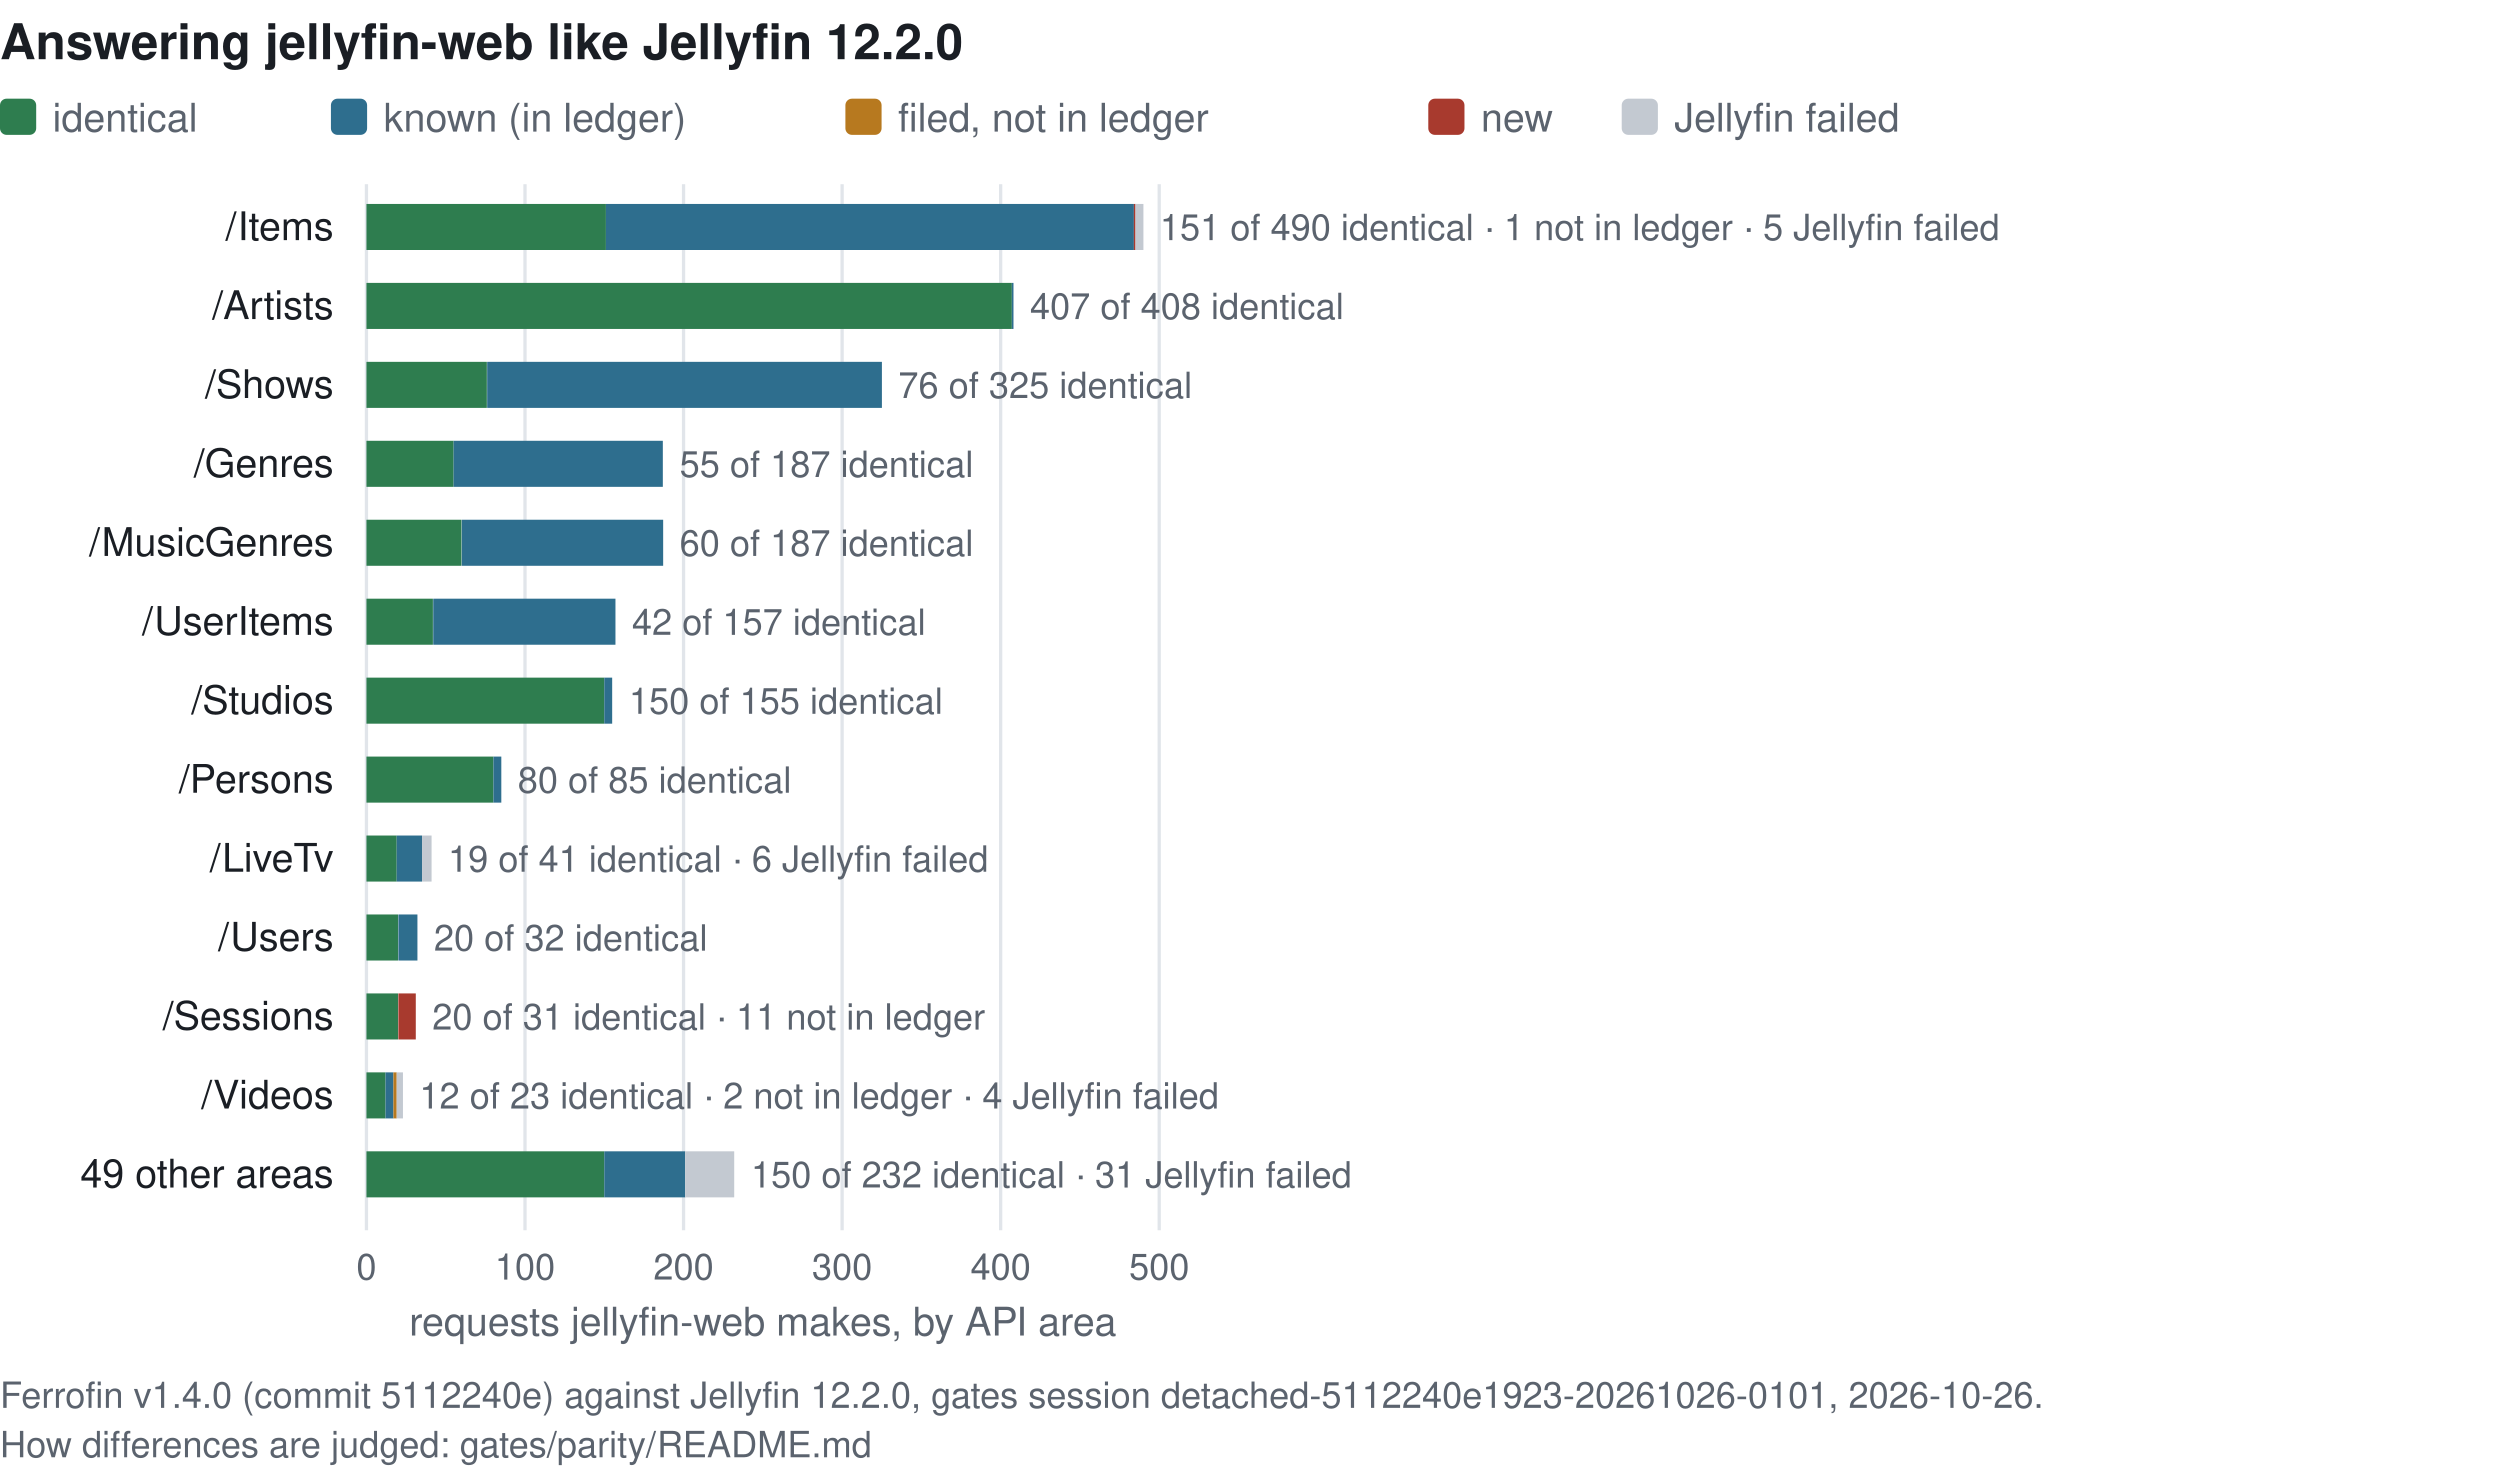
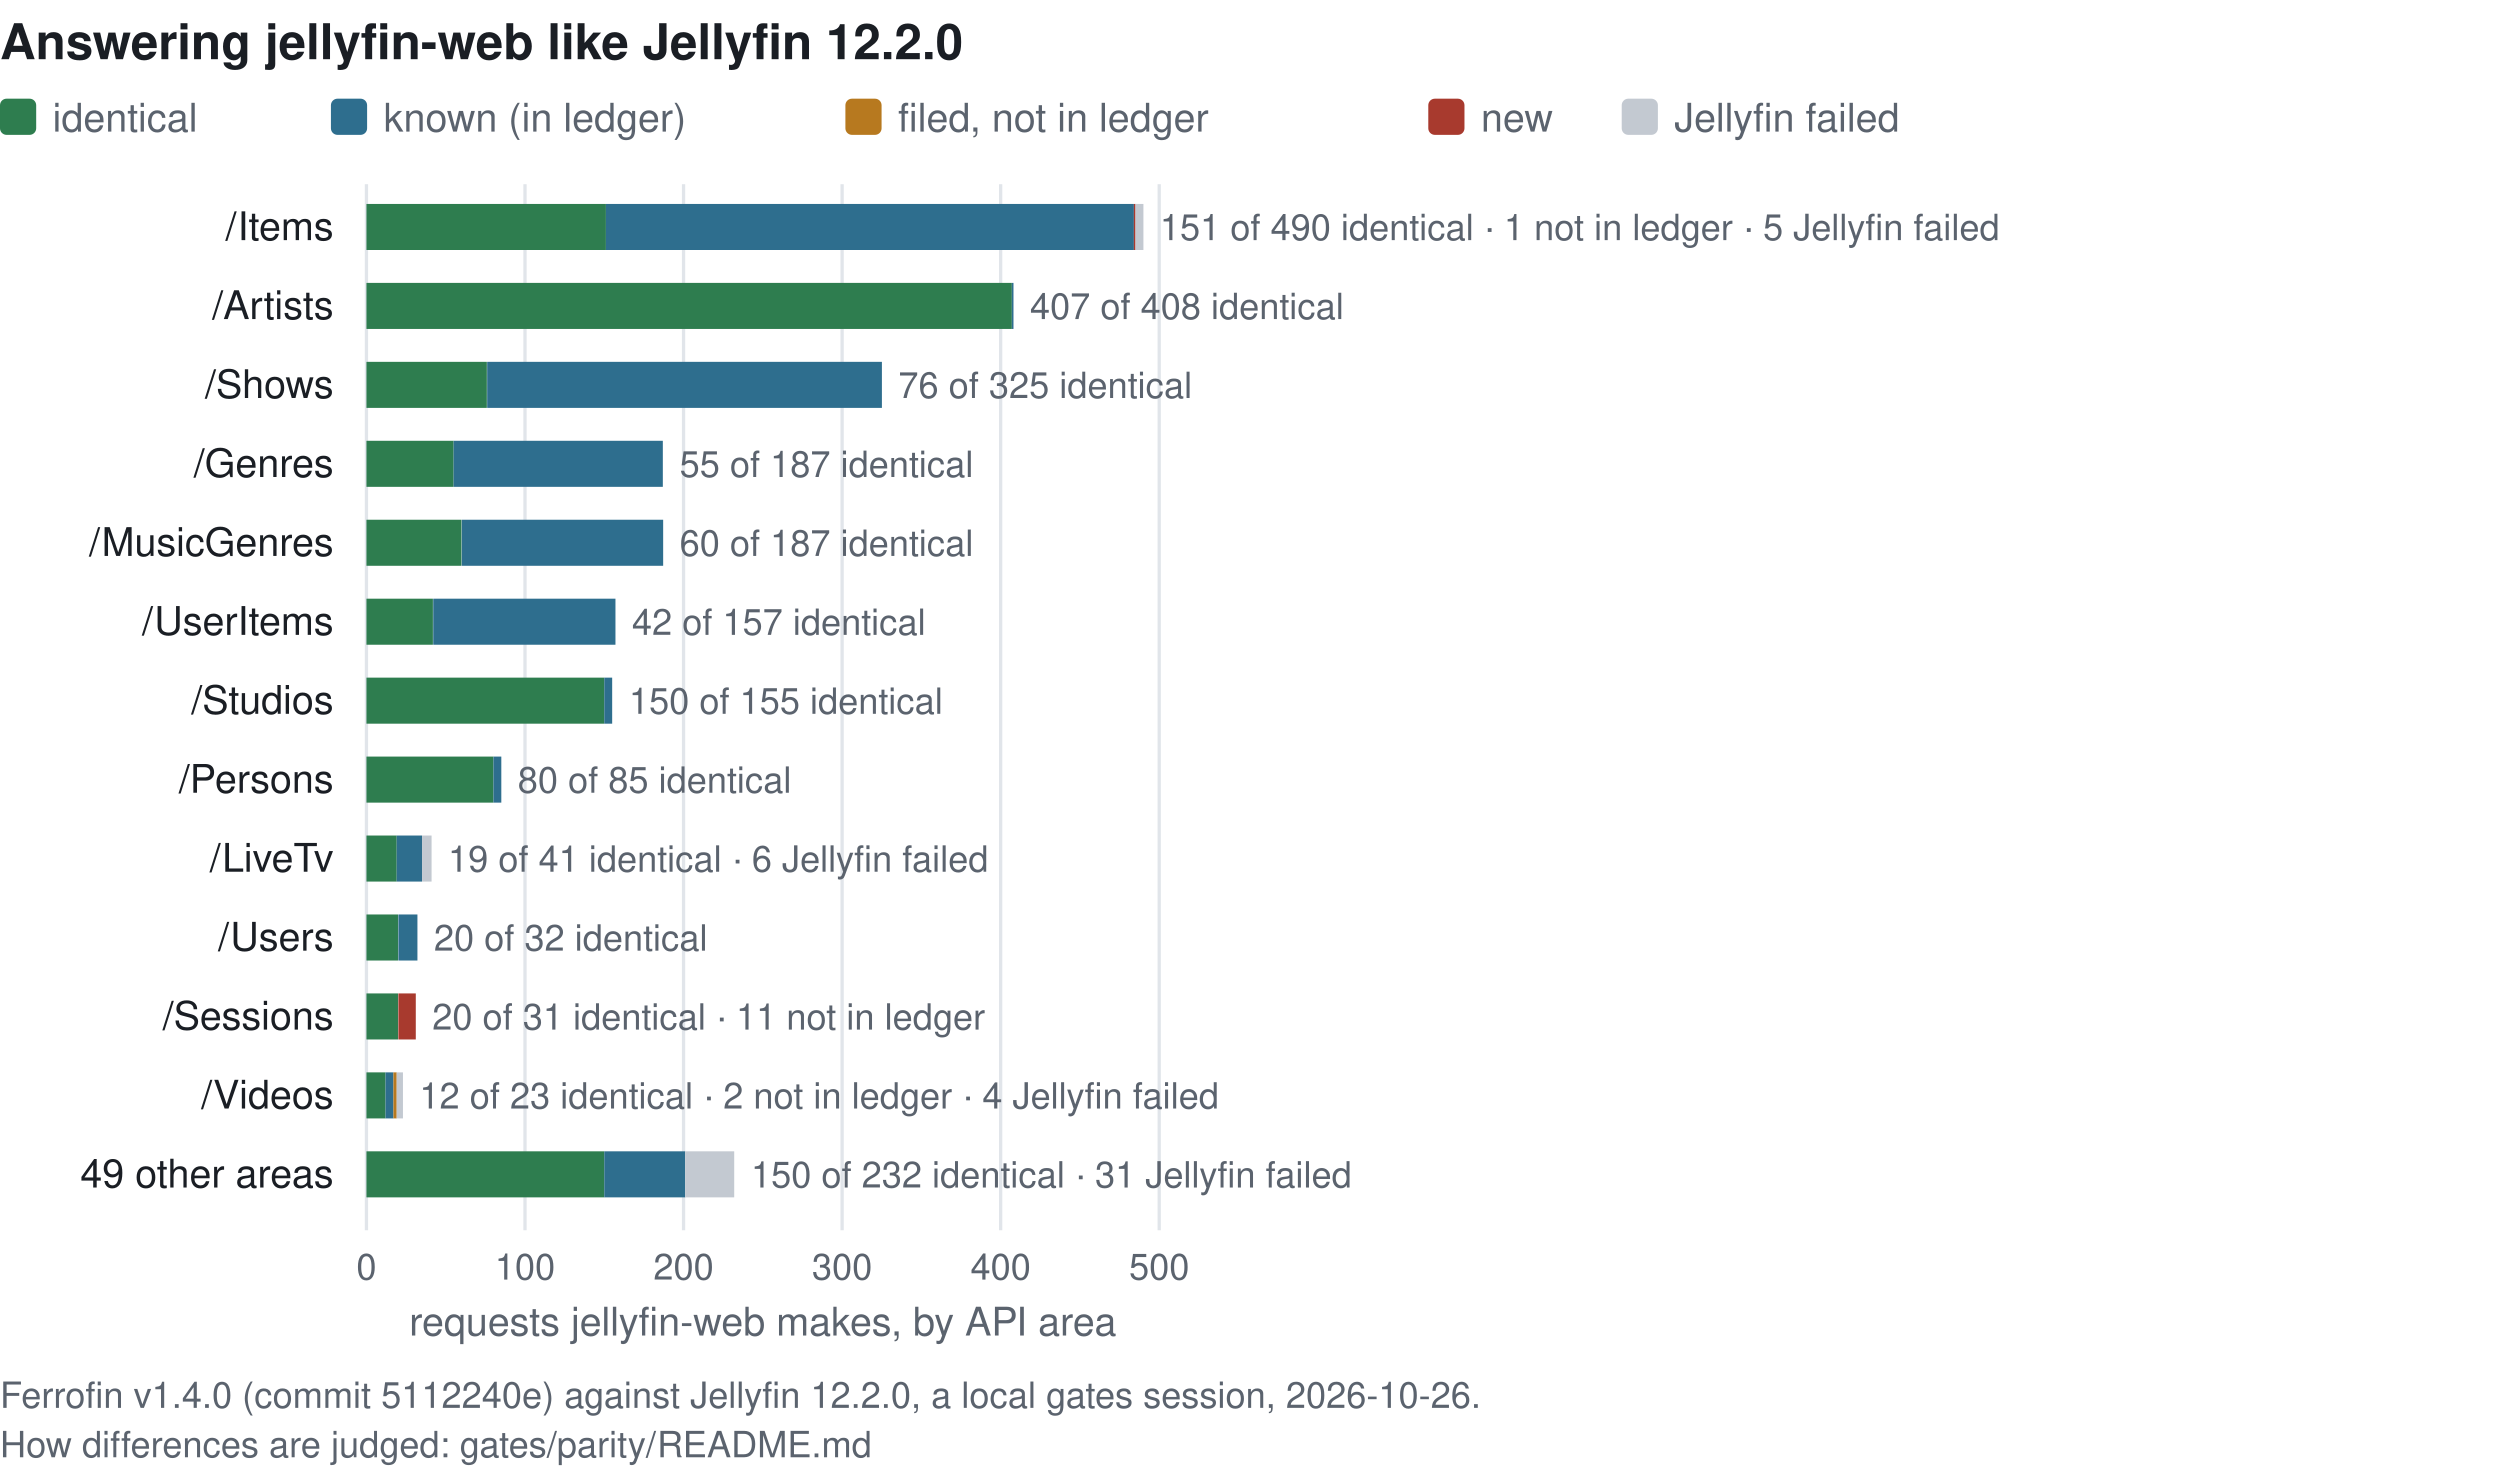
<svg xmlns="http://www.w3.org/2000/svg" width="760" height="450" viewBox="0 0 760 450" font-family="system-ui,-apple-system,'Segoe UI',Helvetica,Arial,sans-serif" role="img">
  <text x="0.0" y="18.0" font-size="15" fill="#1A1E24" text-anchor="start" font-weight="600">Answering jellyfin-web like Jellyfin 12.2.0</text>
  <rect x="0.0" y="30" width="11" height="11" rx="2" fill="#2E7D4F" />
  <text x="16.0" y="40.0" font-size="12" fill="#5B636E" text-anchor="start">identical</text>
  <rect x="100.6" y="30" width="11" height="11" rx="2" fill="#2E6E8E" />
  <text x="116.6" y="40.0" font-size="12" fill="#5B636E" text-anchor="start">known (in ledger)</text>
  <rect x="257.0" y="30" width="11" height="11" rx="2" fill="#B7791F" />
  <text x="273.0" y="40.0" font-size="12" fill="#5B636E" text-anchor="start">filed, not in ledger</text>
  <rect x="434.2" y="30" width="11" height="11" rx="2" fill="#A83A2E" />
  <text x="450.2" y="40.0" font-size="12" fill="#5B636E" text-anchor="start">new</text>
  <rect x="493.0" y="30" width="11" height="11" rx="2" fill="#C3C9D1" />
  <text x="509.0" y="40.0" font-size="12" fill="#5B636E" text-anchor="start">Jellyfin failed</text>
  <line x1="111.4" y1="56" x2="111.4" y2="374.0" stroke="#E1E5EA" stroke-width="1" />
  <text x="111.4" y="389.0" font-size="11" fill="#5B636E" text-anchor="middle">0</text>
  <line x1="159.6" y1="56" x2="159.6" y2="374.0" stroke="#E1E5EA" stroke-width="1" />
  <text x="159.6" y="389.0" font-size="11" fill="#5B636E" text-anchor="middle">100</text>
  <line x1="207.8" y1="56" x2="207.8" y2="374.0" stroke="#E1E5EA" stroke-width="1" />
  <text x="207.8" y="389.0" font-size="11" fill="#5B636E" text-anchor="middle">200</text>
  <line x1="256.0" y1="56" x2="256.0" y2="374.0" stroke="#E1E5EA" stroke-width="1" />
  <text x="256.0" y="389.0" font-size="11" fill="#5B636E" text-anchor="middle">300</text>
  <line x1="304.2" y1="56" x2="304.2" y2="374.0" stroke="#E1E5EA" stroke-width="1" />
  <text x="304.2" y="389.0" font-size="11" fill="#5B636E" text-anchor="middle">400</text>
  <line x1="352.4" y1="56" x2="352.4" y2="374.0" stroke="#E1E5EA" stroke-width="1" />
  <text x="352.4" y="389.0" font-size="11" fill="#5B636E" text-anchor="middle">500</text>
  <text x="231.9" y="406.0" font-size="12" fill="#5B636E" text-anchor="middle">requests jellyfin-web makes, by API area</text>
  <text x="101.4" y="73.0" font-size="12" fill="#1A1E24" text-anchor="end">/Items</text>
  <rect x="111.4" y="62.0" width="72.8" height="14" fill="#2E7D4F" />
  <rect x="184.2" y="62.0" width="160.5" height="14" fill="#2E6E8E" />
  <rect x="344.7" y="62.0" width="0.5" height="14" fill="#A83A2E" />
  <rect x="345.2" y="62.0" width="2.4" height="14" fill="#C3C9D1" />
  <text x="352.6" y="73.0" font-size="11" fill="#5B636E" text-anchor="start">151 of 490 identical  ·  1 not in ledger  ·  5 Jellyfin failed</text>
  <text x="101.4" y="97.0" font-size="12" fill="#1A1E24" text-anchor="end">/Artists</text>
  <rect x="111.4" y="86.0" width="196.2" height="14" fill="#2E7D4F" />
  <rect x="307.6" y="86.0" width="0.5" height="14" fill="#2E6E8E" />
  <text x="313.1" y="97.0" font-size="11" fill="#5B636E" text-anchor="start">407 of 408 identical</text>
  <text x="101.4" y="121.0" font-size="12" fill="#1A1E24" text-anchor="end">/Shows</text>
  <rect x="111.4" y="110.0" width="36.6" height="14" fill="#2E7D4F" />
  <rect x="148.1" y="110.0" width="120.0" height="14" fill="#2E6E8E" />
  <text x="273.1" y="121.0" font-size="11" fill="#5B636E" text-anchor="start">76 of 325 identical</text>
  <text x="101.4" y="145.0" font-size="12" fill="#1A1E24" text-anchor="end">/Genres</text>
  <rect x="111.4" y="134.0" width="26.5" height="14" fill="#2E7D4F" />
  <rect x="137.9" y="134.0" width="63.6" height="14" fill="#2E6E8E" />
  <text x="206.6" y="145.0" font-size="11" fill="#5B636E" text-anchor="start">55 of 187 identical</text>
  <text x="101.4" y="169.0" font-size="12" fill="#1A1E24" text-anchor="end">/MusicGenres</text>
  <rect x="111.4" y="158.0" width="28.9" height="14" fill="#2E7D4F" />
  <rect x="140.4" y="158.0" width="61.2" height="14" fill="#2E6E8E" />
  <text x="206.6" y="169.0" font-size="11" fill="#5B636E" text-anchor="start">60 of 187 identical</text>
  <text x="101.4" y="193.0" font-size="12" fill="#1A1E24" text-anchor="end">/UserItems</text>
  <rect x="111.4" y="182.0" width="20.2" height="14" fill="#2E7D4F" />
  <rect x="131.7" y="182.0" width="55.4" height="14" fill="#2E6E8E" />
  <text x="192.1" y="193.0" font-size="11" fill="#5B636E" text-anchor="start">42 of 157 identical</text>
  <text x="101.4" y="217.0" font-size="12" fill="#1A1E24" text-anchor="end">/Studios</text>
  <rect x="111.4" y="206.0" width="72.3" height="14" fill="#2E7D4F" />
  <rect x="183.7" y="206.0" width="2.4" height="14" fill="#2E6E8E" />
  <text x="191.2" y="217.0" font-size="11" fill="#5B636E" text-anchor="start">150 of 155 identical</text>
  <text x="101.4" y="241.0" font-size="12" fill="#1A1E24" text-anchor="end">/Persons</text>
  <rect x="111.4" y="230.0" width="38.6" height="14" fill="#2E7D4F" />
  <rect x="150.0" y="230.0" width="2.4" height="14" fill="#2E6E8E" />
  <text x="157.4" y="241.0" font-size="11" fill="#5B636E" text-anchor="start">80 of 85 identical</text>
  <text x="101.4" y="265.0" font-size="12" fill="#1A1E24" text-anchor="end">/LiveTv</text>
  <rect x="111.4" y="254.0" width="9.2" height="14" fill="#2E7D4F" />
  <rect x="120.6" y="254.0" width="7.7" height="14" fill="#2E6E8E" />
  <rect x="128.3" y="254.0" width="2.9" height="14" fill="#C3C9D1" />
  <text x="136.2" y="265.0" font-size="11" fill="#5B636E" text-anchor="start">19 of 41 identical  ·  6 Jellyfin failed</text>
  <text x="101.4" y="289.0" font-size="12" fill="#1A1E24" text-anchor="end">/Users</text>
  <rect x="111.4" y="278.0" width="9.6" height="14" fill="#2E7D4F" />
  <rect x="121.1" y="278.0" width="5.8" height="14" fill="#2E6E8E" />
  <text x="131.9" y="289.0" font-size="11" fill="#5B636E" text-anchor="start">20 of 32 identical</text>
  <text x="101.4" y="313.0" font-size="12" fill="#1A1E24" text-anchor="end">/Sessions</text>
  <rect x="111.4" y="302.0" width="9.6" height="14" fill="#2E7D4F" />
  <rect x="121.1" y="302.0" width="5.3" height="14" fill="#A83A2E" />
  <text x="131.4" y="313.0" font-size="11" fill="#5B636E" text-anchor="start">20 of 31 identical  ·  11 not in ledger</text>
  <text x="101.4" y="337.0" font-size="12" fill="#1A1E24" text-anchor="end">/Videos</text>
  <rect x="111.4" y="326.0" width="5.8" height="14" fill="#2E7D4F" />
  <rect x="117.2" y="326.0" width="2.4" height="14" fill="#2E6E8E" />
  <rect x="119.6" y="326.0" width="1.0" height="14" fill="#B7791F" />
  <rect x="120.6" y="326.0" width="1.9" height="14" fill="#C3C9D1" />
  <text x="127.5" y="337.0" font-size="11" fill="#5B636E" text-anchor="start">12 of 23 identical  ·  2 not in ledger  ·  4 Jellyfin failed</text>
  <text x="101.4" y="361.0" font-size="12" fill="#1A1E24" text-anchor="end">49 other areas</text>
  <rect x="111.4" y="350.0" width="72.3" height="14" fill="#2E7D4F" />
  <rect x="183.7" y="350.0" width="24.6" height="14" fill="#2E6E8E" />
  <rect x="208.3" y="350.0" width="14.9" height="14" fill="#C3C9D1" />
  <text x="228.3" y="361.0" font-size="11" fill="#5B636E" text-anchor="start">150 of 232 identical  ·  31 Jellyfin failed</text>
-   <text x="0.0" y="428.0" font-size="11" fill="#5B636E" text-anchor="start">Ferrofin v1.4.0 (commit 5112240e) against Jellyfin 12.2.0, gates session detached-5112240e1923-20261026-0101, 2026-10-26.</text>
+   <text x="0.0" y="428.0" font-size="11" fill="#5B636E" text-anchor="start">Ferrofin v1.4.0 (commit 5112240e) against Jellyfin 12.2.0, a local gates session, 2026-10-26.</text>
  <text x="0.0" y="443.0" font-size="11" fill="#5B636E" text-anchor="start">How differences are judged: gates/parity/README.md</text>
</svg>
